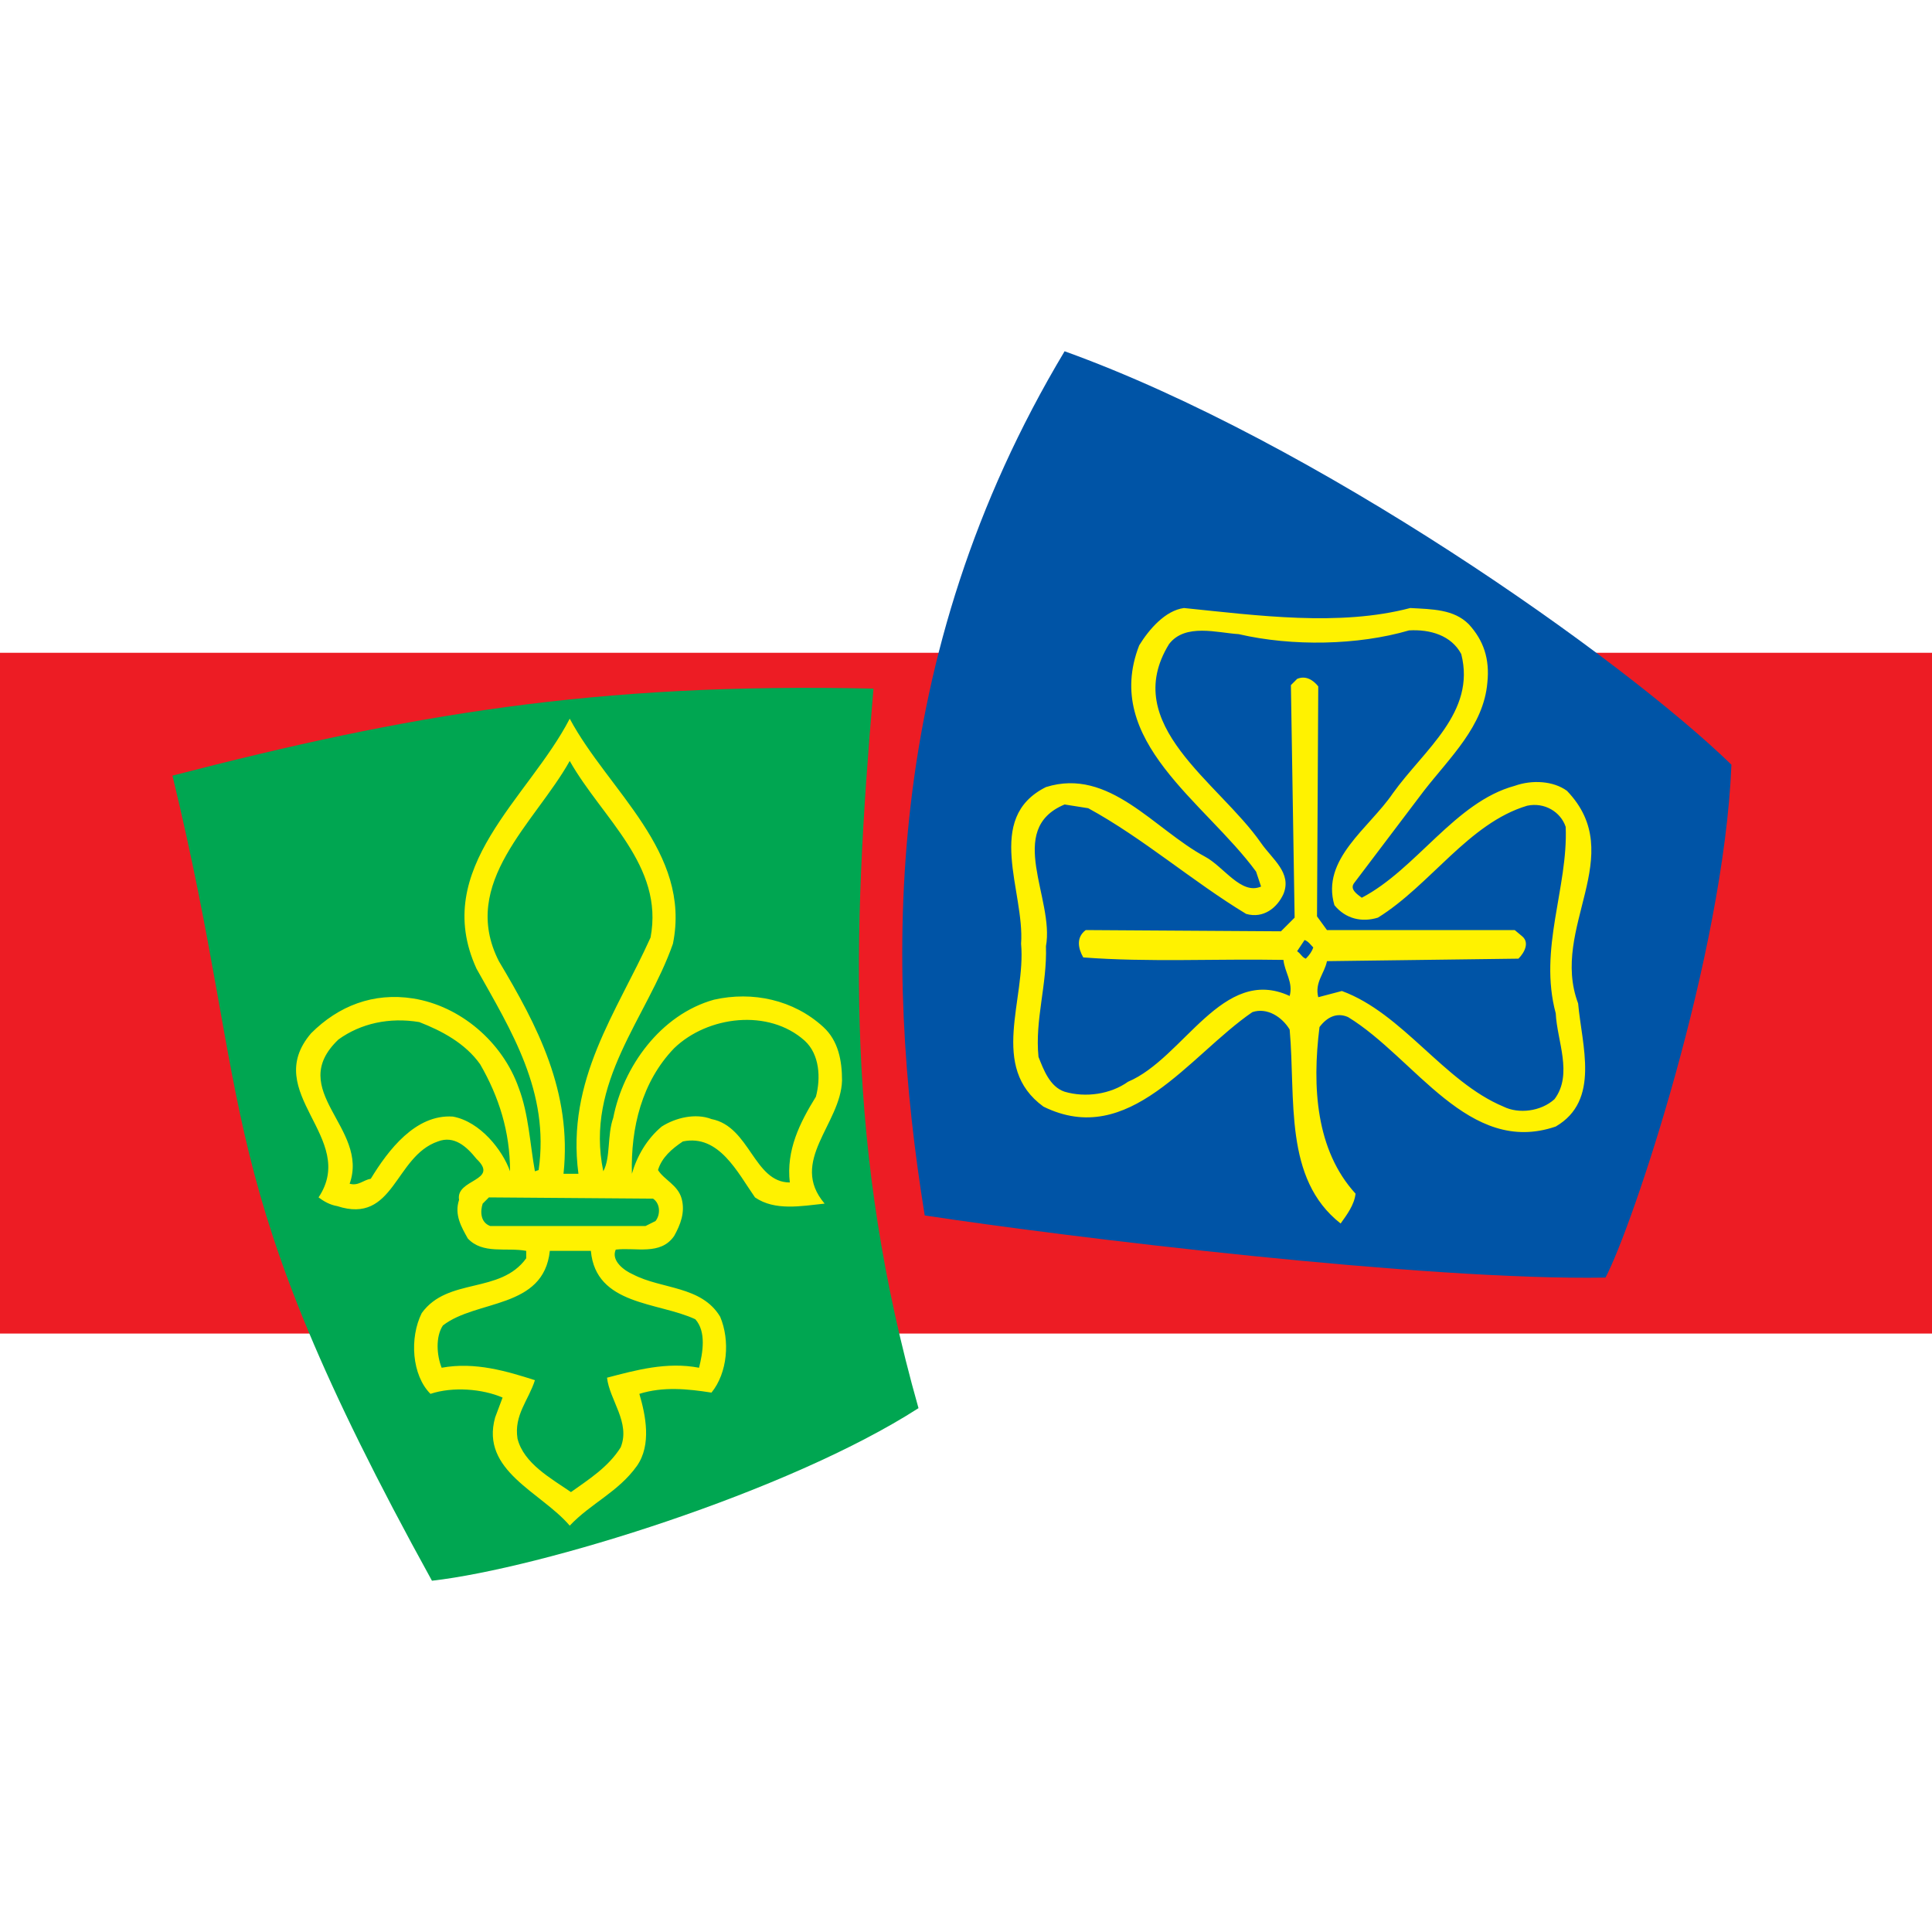
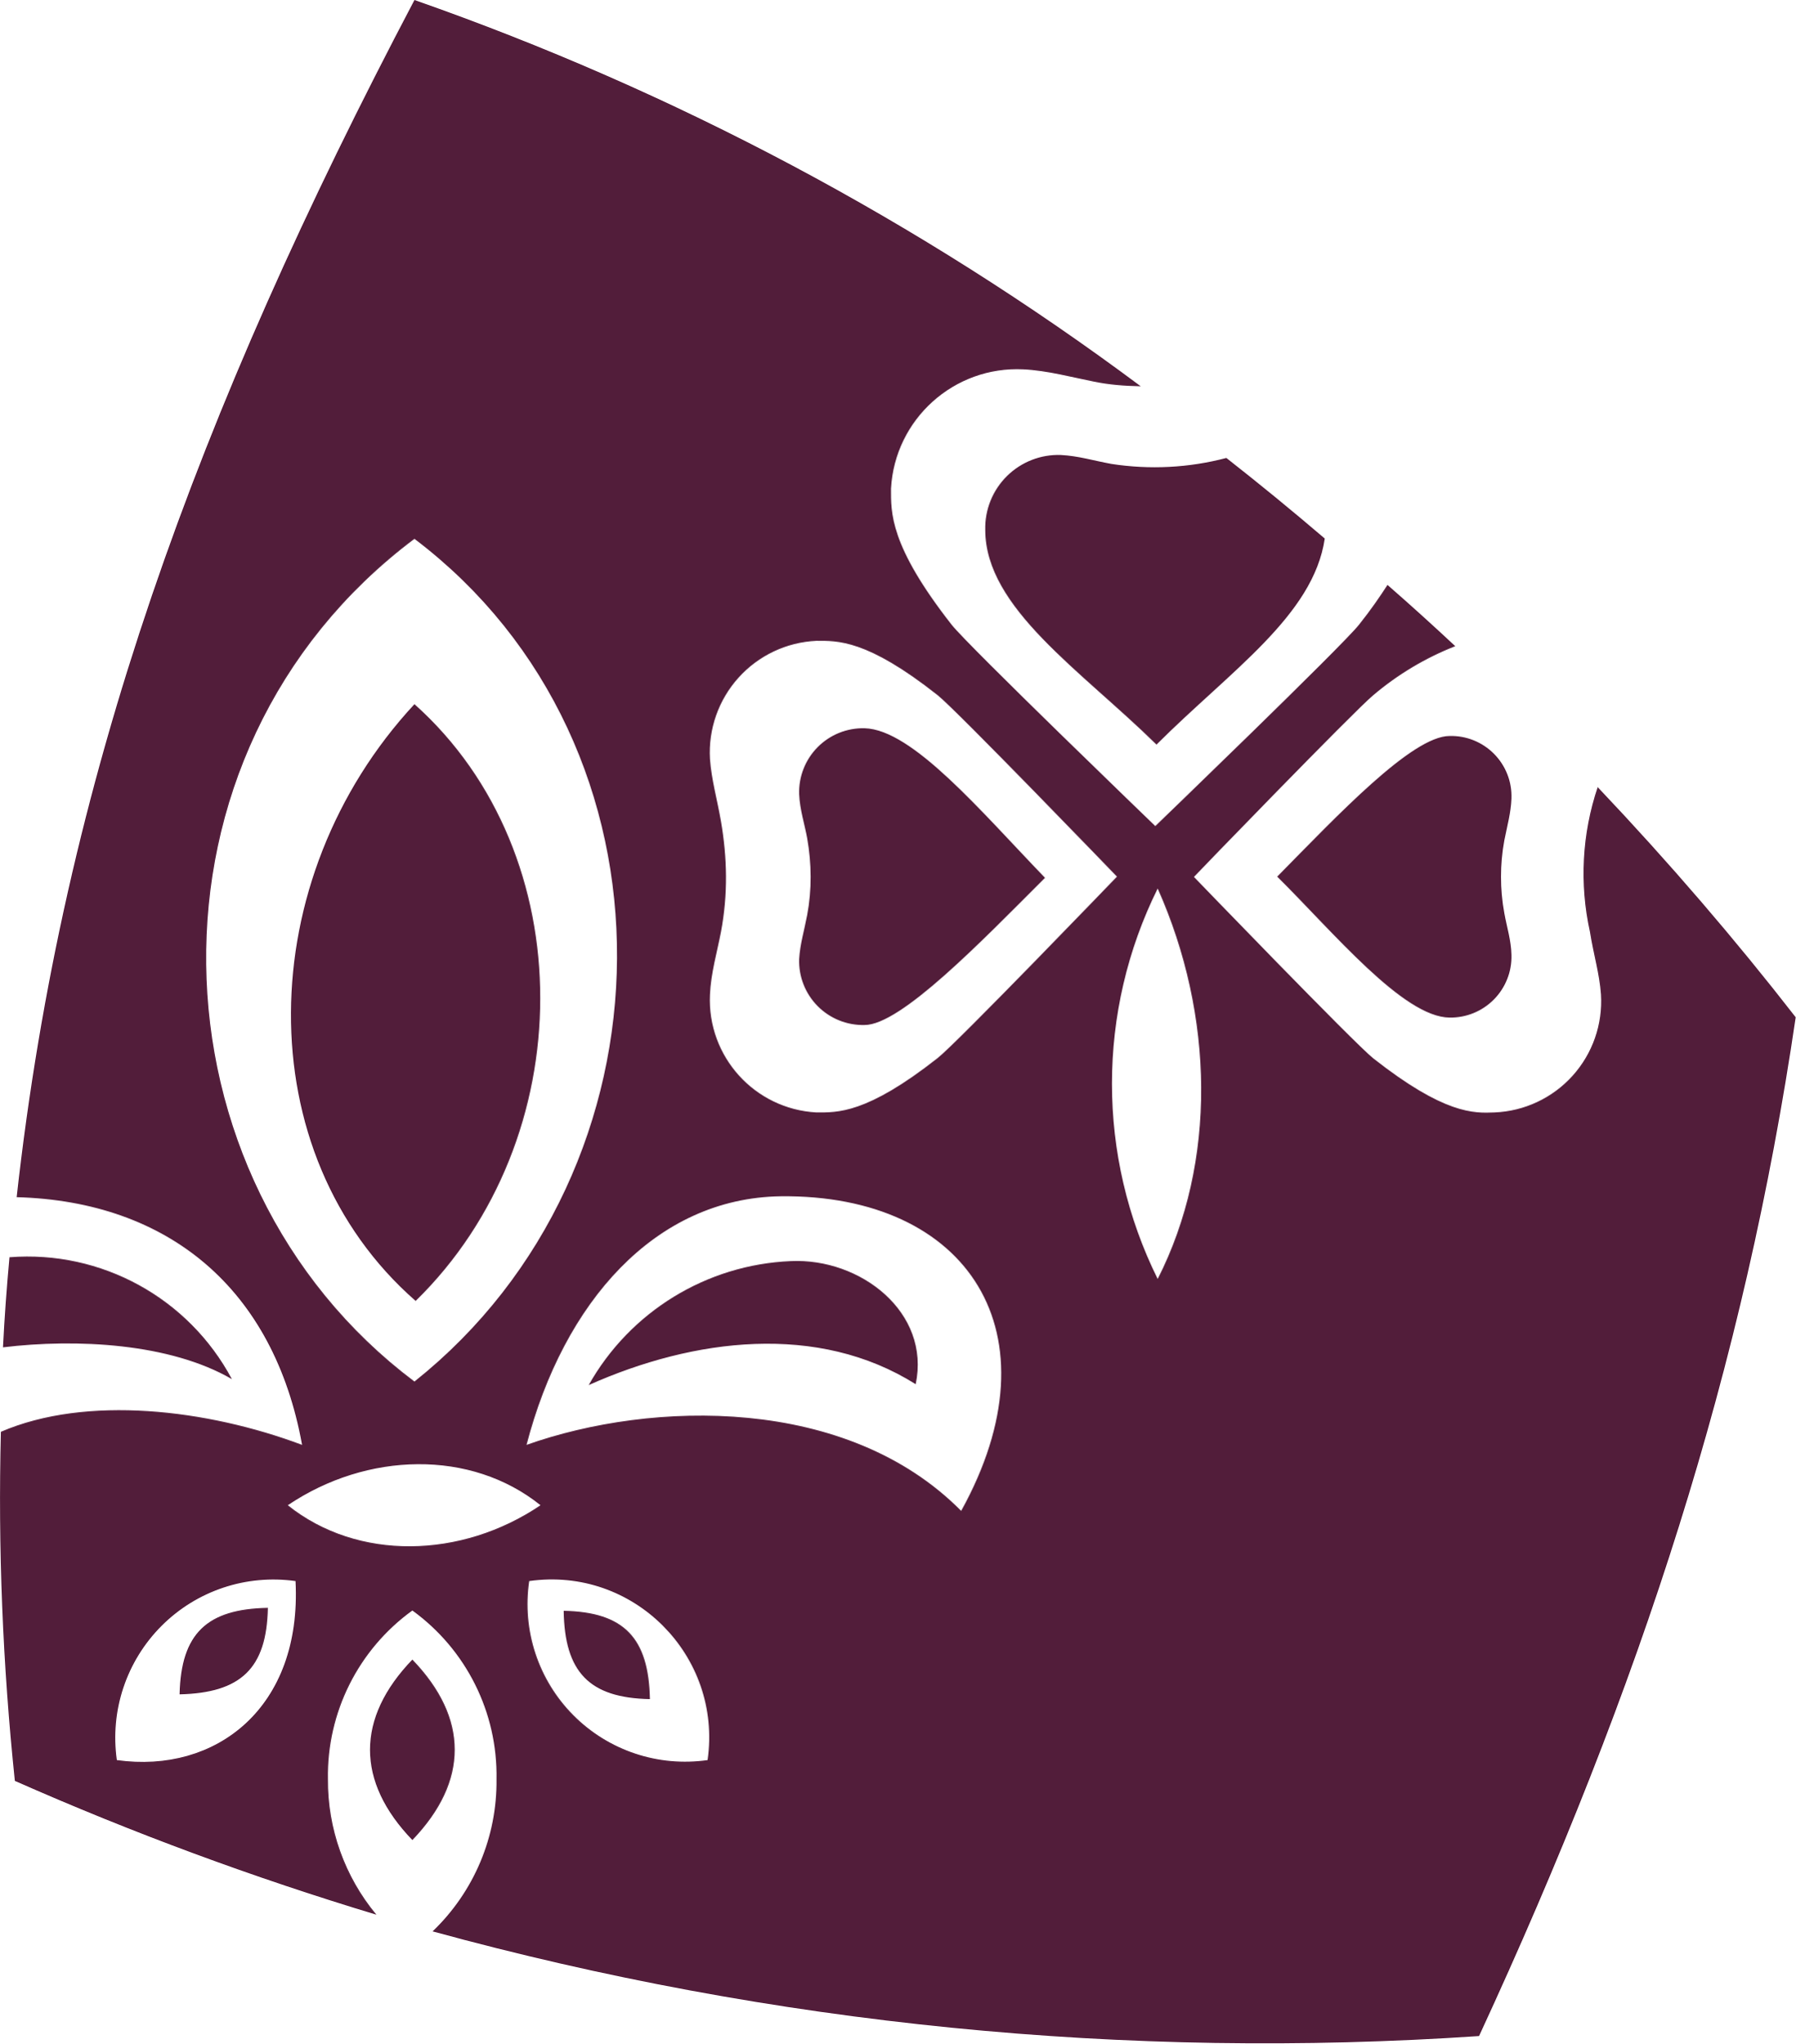
- <svg xmlns="http://www.w3.org/2000/svg" xmlns:xlink="http://www.w3.org/1999/xlink" height="155.38" width="155.38" version="1.1" id="svg2" viewBox="0 0 155.38 155.38">
-   <defs id="defs4">
-     <path d="m 0,0 303.3,0 0,102.05 -303.3,0 z" id="a" />
-   </defs>
-   <clipPath id="b">
-     <use height="100%" width="100%" y="0" x="0" style="overflow:visible" id="use8" overflow="visible" xlink:href="#a" />
-   </clipPath>
-   <g transform="translate(-146.88,26.8)" id="g4158">
-     <path style="fill:#ed1c24" d="m 146.88,25.7 155.38,0 0,54.75 -155.38,0 z" clip-path="url(#b)" id="path10" />
-     <path style="fill:#0054a6" d="m 232.5,1.45 c 20.13,7.25 44.75,24.63 53.63,33.25 -0.63,15.38 -8,37.25 -10.13,41.25 -14.5,0.25 -43.25,-3.25 -54.75,-5 C 218,50.83 217.75,26.08 232.5,1.45" clip-path="url(#b)" id="path12" />
-     <path style="fill:#00a651" d="m 160.75,35.58 c 18.88,-4.88 33.88,-7.5 56.38,-7 -1.75,20.37 -2.25,37.12 3.62,57.87 -10.5,6.75 -30.38,12.88 -39.13,13.88 -18,-32.63 -14.25,-37.38 -20.87,-64.75" clip-path="url(#b)" id="path14" />
-     <path style="fill:#fff200" d="m 272.9,36.8 c -1.1,-0.8 -2.8,-0.9 -4.2,-0.4 -4.8,1.3 -7.9,6.7 -12.3,9 -0.4,-0.3 -1,-0.7 -0.6,-1.2 l 5.6,-7.4 c 2.1,-2.7 4.8,-5.2 5.1,-8.7 0.2,-1.9 -0.3,-3.4 -1.5,-4.7 -1.2,-1.2 -2.9,-1.2 -4.7,-1.3 -5.7,1.5 -12.3,0.6 -18.2,0 -1.5,0.2 -2.8,1.7 -3.6,3 -3,7.7 5.3,12.6 9.4,18.2 l 0.4,1.2 c -1.6,0.7 -3,-1.6 -4.5,-2.4 -4.1,-2.2 -7.7,-7.2 -12.8,-5.6 -5,2.5 -1.7,8.4 -2,12.6 0.4,4.5 -2.6,9.9 1.8,13.1 6.9,3.4 11.7,-4.1 16.8,-7.6 1.2,-0.4 2.4,0.4 3,1.4 0.5,5.6 -0.5,12 4.1,15.6 0.5,-0.7 1.1,-1.5 1.2,-2.4 -3.2,-3.5 -3.5,-8.6 -2.9,-13.4 0.6,-0.8 1.4,-1.2 2.3,-0.8 5.4,3.3 9.7,11.2 16.7,8.8 3.6,-2.1 2.1,-6.5 1.8,-9.9 -2.3,-6.1 4.1,-11.9 -0.9,-17.1 z m -21,13.5 c -0.3,-0.1 -0.4,-0.4 -0.7,-0.6 l 0.6,-0.9 c 0.3,0.1 0.5,0.4 0.7,0.6 -0.1,0.3 -0.3,0.6 -0.6,0.9 z m 20.1,4.4 c 0.1,2.2 1.4,4.9 -0.1,6.9 -1.1,1 -2.9,1.2 -4.1,0.6 -4.8,-2 -8.1,-7.5 -13,-9.3 l -1.9,0.5 c -0.3,-1.2 0.5,-1.9 0.7,-2.9 L 269,50.3 c 0.5,-0.5 0.9,-1.3 0.3,-1.8 l -0.6,-0.5 -15.1,0 -0.8,-1.1 0.1,-18.5 c -0.4,-0.5 -1,-0.9 -1.7,-0.6 l -0.5,0.5 0.3,18.7 -1.1,1.1 -15.7,-0.1 c -0.8,0.6 -0.6,1.5 -0.2,2.2 5.2,0.4 10.7,0.1 16.1,0.2 0.1,1 0.8,1.8 0.5,2.9 -5.4,-2.5 -8.5,5 -13,6.9 -1.4,1 -3.4,1.3 -5.1,0.8 -1.2,-0.4 -1.7,-1.8 -2.1,-2.8 -0.3,-3 0.7,-5.8 0.6,-8.9 0.7,-3.8 -3.3,-9.4 1.5,-11.4 l 1.9,0.3 c 4.4,2.4 8.4,5.9 12.7,8.5 1.4,0.4 2.5,-0.5 3,-1.6 0.7,-1.7 -0.9,-2.8 -1.8,-4.1 -3.4,-4.9 -11.4,-9.5 -7.4,-16 1.3,-1.7 3.9,-0.9 5.6,-0.8 4.3,1 9.6,0.9 13.7,-0.3 1.7,-0.1 3.4,0.4 4.2,1.9 1.2,4.7 -3,7.7 -5.5,11.2 -1.9,2.8 -5.8,5.3 -4.7,9 0.9,1.1 2.2,1.4 3.5,1 4.2,-2.6 7.3,-7.6 12,-9 1.4,-0.3 2.7,0.5 3.1,1.7 0.2,4.9 -2.2,9.8 -0.8,15 z m -57.4,5.4 c 0,-1.6 -0.3,-3.2 -1.5,-4.3 -2.4,-2.2 -5.7,-2.9 -8.8,-2.2 -4.3,1.2 -7.3,5.4 -8.1,9.5 -0.5,1.4 -0.2,3.2 -0.8,4.3 -1.5,-7.2 3.5,-12.3 5.6,-18.3 1.5,-7.4 -5.2,-12.3 -8.3,-18.1 -3.3,6.4 -11.2,12 -7.5,20.1 2.8,5 5.9,9.9 5,16.2 l -0.3,0.1 c -0.4,-2.2 -0.5,-4.6 -1.3,-6.7 -1.3,-3.7 -4.7,-6.6 -8.5,-7.2 -3.2,-0.5 -6,0.6 -8.2,2.8 -4.1,4.8 3.8,8.4 0.6,13.2 0.4,0.3 0.9,0.6 1.5,0.7 4.6,1.5 4.6,-4 8.1,-5.2 1.3,-0.5 2.3,0.4 3.1,1.4 1.9,1.8 -1.7,1.6 -1.4,3.3 -0.4,1.2 0.2,2.2 0.7,3.1 1.2,1.3 3.1,0.7 4.7,1 l 0,0.6 c -2.1,2.9 -6.3,1.5 -8.4,4.4 -1,2 -0.8,5 0.7,6.5 1.8,-0.6 4.2,-0.4 5.8,0.3 l -0.6,1.6 c -1.2,4.3 3.7,6 6,8.7 1.7,-1.8 3.9,-2.7 5.4,-4.8 1.2,-1.7 0.7,-4.1 0.2,-5.8 1.9,-0.6 3.9,-0.4 5.8,-0.1 1.3,-1.6 1.5,-4.2 0.7,-6.1 -1.5,-2.5 -4.7,-2.2 -7,-3.4 -0.7,-0.3 -1.8,-1.1 -1.4,-2 1.6,-0.2 3.6,0.5 4.7,-1.1 0.5,-0.9 0.9,-1.9 0.6,-3 -0.3,-1.1 -1.4,-1.5 -1.9,-2.3 0.3,-1 1.1,-1.7 2,-2.3 2.9,-0.6 4.4,2.5 5.8,4.5 1.6,1.1 3.7,0.7 5.6,0.5 -2.9,-3.4 1.3,-6.4 1.4,-9.9 z M 187,50.5 c -3.2,-6.3 2.9,-11.1 5.7,-16.1 2.6,4.6 7.6,8.4 6.5,14.2 -2.7,6 -6.8,11.4 -5.8,19 l -1.2,0 C 192.9,61 190.1,55.7 187,50.5 Z M 183.3,63 c -3,-0.2 -5.2,2.7 -6.6,5 -0.6,0.1 -1,0.6 -1.7,0.4 1.6,-4.5 -5.2,-7.5 -0.9,-11.6 1.8,-1.3 4.1,-1.8 6.5,-1.4 1.8,0.7 3.7,1.7 4.9,3.4 1.5,2.6 2.4,5.4 2.4,8.6 -0.6,-1.7 -2.4,-4 -4.6,-4.4 z m 19.5,16.3 c 0.9,1 0.6,2.7 0.3,3.9 -2.6,-0.5 -5.1,0.2 -7.4,0.8 0.2,1.8 1.9,3.6 1.1,5.6 -1,1.6 -2.6,2.6 -4,3.6 -1.6,-1.1 -3.8,-2.3 -4.3,-4.3 -0.3,-1.9 0.9,-3.1 1.4,-4.7 -2.2,-0.7 -4.8,-1.5 -7.5,-1 -0.4,-1 -0.5,-2.5 0.1,-3.4 2.7,-2.1 8.1,-1.3 8.6,-6 l 3.3,0 c 0.4,4.4 5.4,4.1 8.4,5.5 z m -3.2,-7.9 -0.8,0.4 -12.5,0 c -0.8,-0.3 -0.8,-1.2 -0.6,-1.8 l 0.5,-0.5 13.2,0.1 c 0.6,0.4 0.6,1.3 0.2,1.8 z m 4.5,-8.2 c -1.3,-0.5 -2.9,-0.1 -4,0.6 -1.2,1 -2,2.4 -2.4,3.8 -0.1,-3.7 0.8,-7.4 3.4,-10.1 2.7,-2.6 7.6,-3.2 10.5,-0.6 1.2,1.1 1.3,3 0.9,4.5 -1.3,2.1 -2.4,4.3 -2.1,6.9 -2.9,0 -3.2,-4.5 -6.3,-5.1 z" clip-path="url(#b)" id="path16" />
-   </g>
+ <svg xmlns="http://www.w3.org/2000/svg" viewBox="0 0 60.4 68.71" fill="#521D3A">
+   <path d="M13.94 23.68c-5.45 5.87-5.64 15.1.04 20.07 5.57-5.44 5.62-15.02-.04-20.07zM.32 42.27a71.5 71.5 0 0 0-.22 3.04c2.47-.3 5.62-.14 7.7 1.07a7.79 7.79 0 0 0-7.48-4.1Zm13.55 19.61c1.9-1.98 1.9-4.1 0-6.07-1.9 1.97-1.9 4.1 0 6.07zm36.97-35.03a2.03 2.03 0 0 0-2.08-2.1c-1.26 0-3.76 2.66-5.8 4.73 1.89 1.87 4.24 4.73 5.8 4.74a2.05 2.05 0 0 0 2.08-2.11c-.01-.48-.16-.95-.24-1.4a6.74 6.74 0 0 1 0-2.45c.1-.5.22-.93.24-1.4zM21.86 57.14c-.04-2.05-.86-2.93-2.9-2.97.03 2.05.85 2.93 2.9 2.97zm-15.82-.16c2.05-.05 2.93-.86 2.97-2.91-2.05.04-2.92.86-2.97 2.9zM35.69 15.3a2.46 2.46 0 0 0-2.55 2.52c0 2.63 3.23 4.73 5.76 7.22 2.48-2.48 5.28-4.34 5.66-6.93-1.1-.94-2.2-1.84-3.31-2.71a9.46 9.46 0 0 1-3.87.2c-.6-.11-1.11-.27-1.7-.3zm-6.61 9.19a2.15 2.15 0 0 0-2.2 2.22c.02.51.19 1.03.27 1.48.15.85.16 1.73 0 2.58-.1.53-.24.98-.27 1.48a2.15 2.15 0 0 0 2.2 2.22c1.22 0 3.9-2.78 6.07-4.95-2.17-2.25-4.46-4.99-6.07-5.03zm1.72 22.06c.51-2.42-1.86-4.25-4.2-4.14a8.2 8.2 0 0 0-6.8 4.17c3.54-1.58 7.71-2.1 11-.03z" />
+   <path d="M53.74 26.47a9.07 9.07 0 0 0-.26 4.87c.12.76.32 1.4.37 2.1a3.74 3.74 0 0 1-3.58 3.97c-.7.03-1.69.06-4.08-1.82-.63-.5-6.03-6.1-6.03-6.1 0-.01 5.41-5.6 6.03-6.11a9.79 9.79 0 0 1 2.76-1.65c-.75-.7-1.5-1.38-2.28-2.06-.26.4-.56.84-.96 1.34-.55.7-6.84 6.76-6.85 6.77 0 0-6.29-6.06-6.85-6.77-2.1-2.68-2.04-3.78-2.04-4.58a4.25 4.25 0 0 1 4.45-4.01c.81.04 1.65.27 2.36.41.52.11 1.06.15 1.59.16A91.43 91.43 0 0 0 13.94 0C6.64 13.87 2.13 26.17.56 40.26c5.12.14 8.65 3.09 9.6 8.33-3.2-1.2-7.25-1.68-10.13-.44-.1 3.92.06 7.84.47 11.74 3.96 1.75 8.02 3.25 12.16 4.5a7.06 7.06 0 0 1-1.63-4.56 6.85 6.85 0 0 1 2.84-5.67 6.85 6.85 0 0 1 2.83 5.67 6.97 6.97 0 0 1-2.15 5.12 105.94 105.94 0 0 0 35.2 3.52c5.48-11.84 8.92-22.52 10.65-34.26-2.02-2.6-4.25-5.2-6.66-7.74zm-39.8-8.35c9.2 6.96 8.97 21.2 0 28.34-9.08-6.82-9.6-21.13 0-28.34zM3.93 59.19a5.32 5.32 0 0 1 6.01-6.02c.22 4.26-2.68 6.49-6.01 6.02zm5.75-8.57c2.67-1.8 6.16-1.88 8.5 0-2.66 1.8-6.15 1.88-8.5 0zm14.12 8.57a5.3 5.3 0 0 1-6-6.02c3.5-.5 6.5 2.51 6 6.02zm8.53-8.38c-3.84-3.88-10.39-3.72-14.62-2.22 1.25-4.8 4.33-8.3 8.55-8.36 6.3-.07 9.38 4.6 6.07 10.58zm5.24-21.33s-5.4 5.61-6.03 6.1c-2.4 1.89-3.38 1.83-4.08 1.83a3.79 3.79 0 0 1-3.58-3.96c.03-.72.24-1.43.37-2.11.24-1.27.21-2.5 0-3.72-.13-.75-.32-1.4-.37-2.1a3.76 3.76 0 0 1 3.58-3.97c.7 0 1.69-.06 4.08 1.83.63.5 6.03 6.1 6.03 6.1zm1.37 13.53a14.78 14.78 0 0 1 0-13.13c1.9 4.26 2 9.2 0 13.13z" />
</svg>
